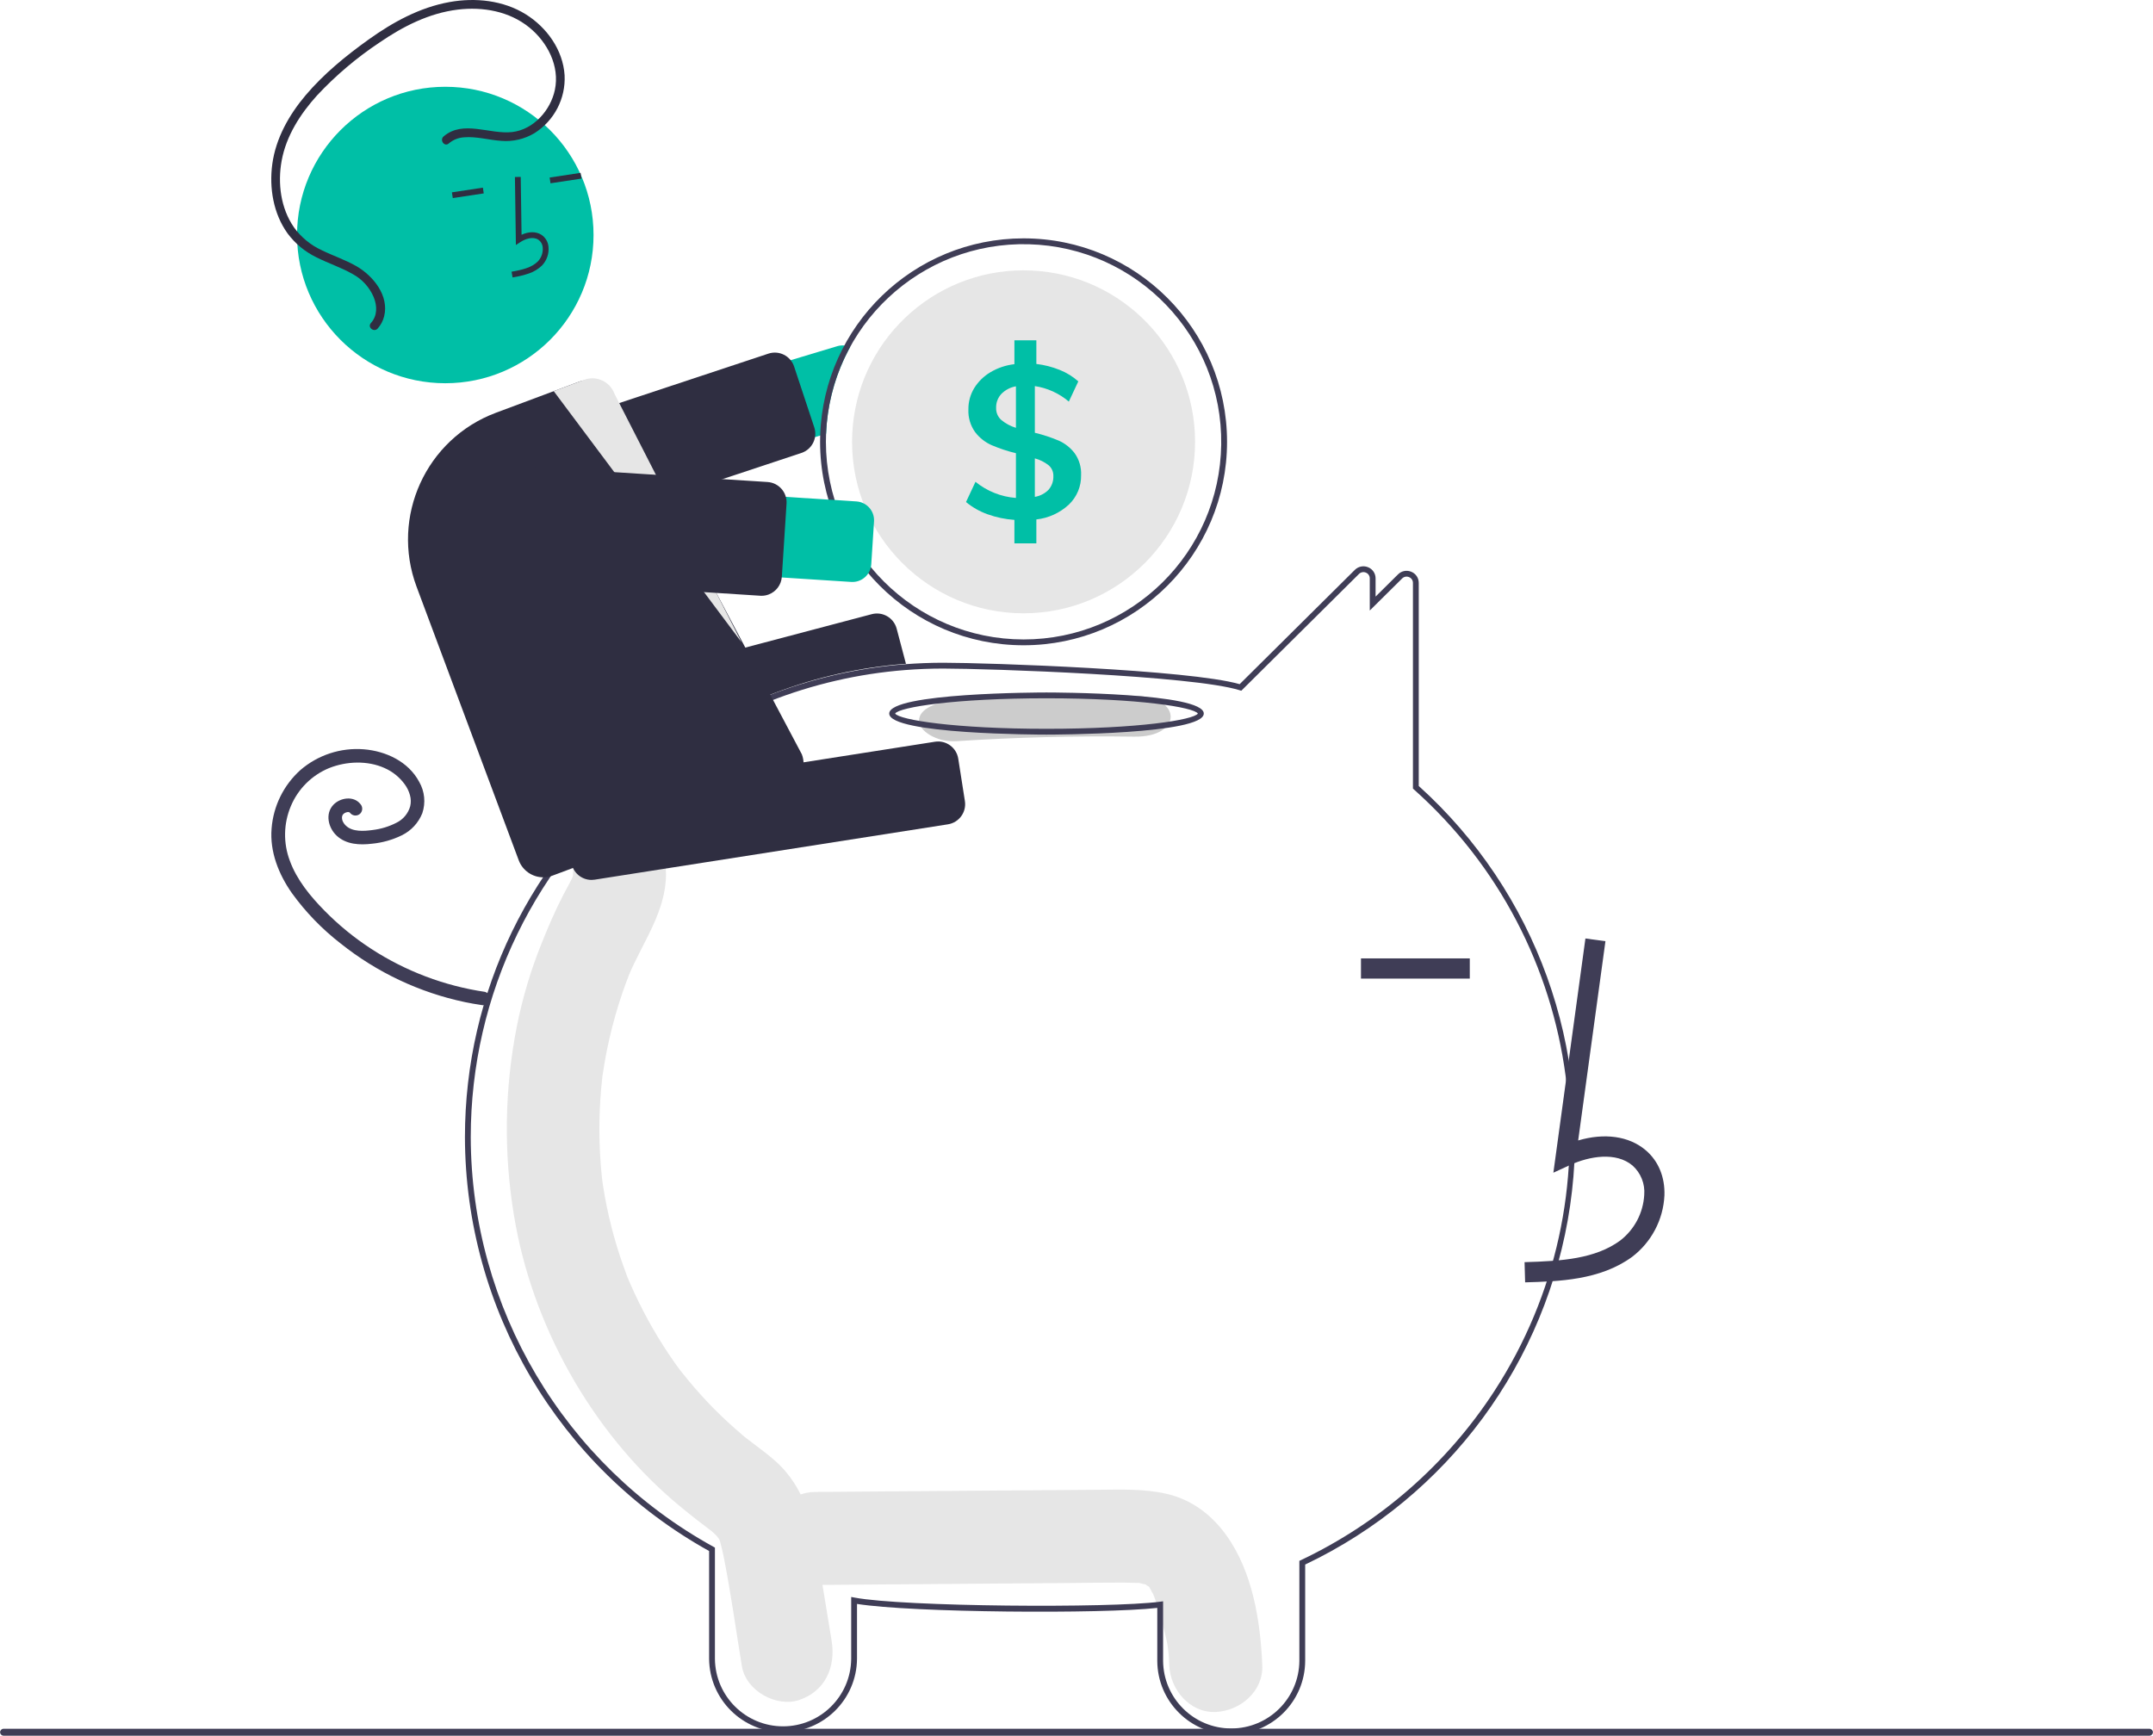
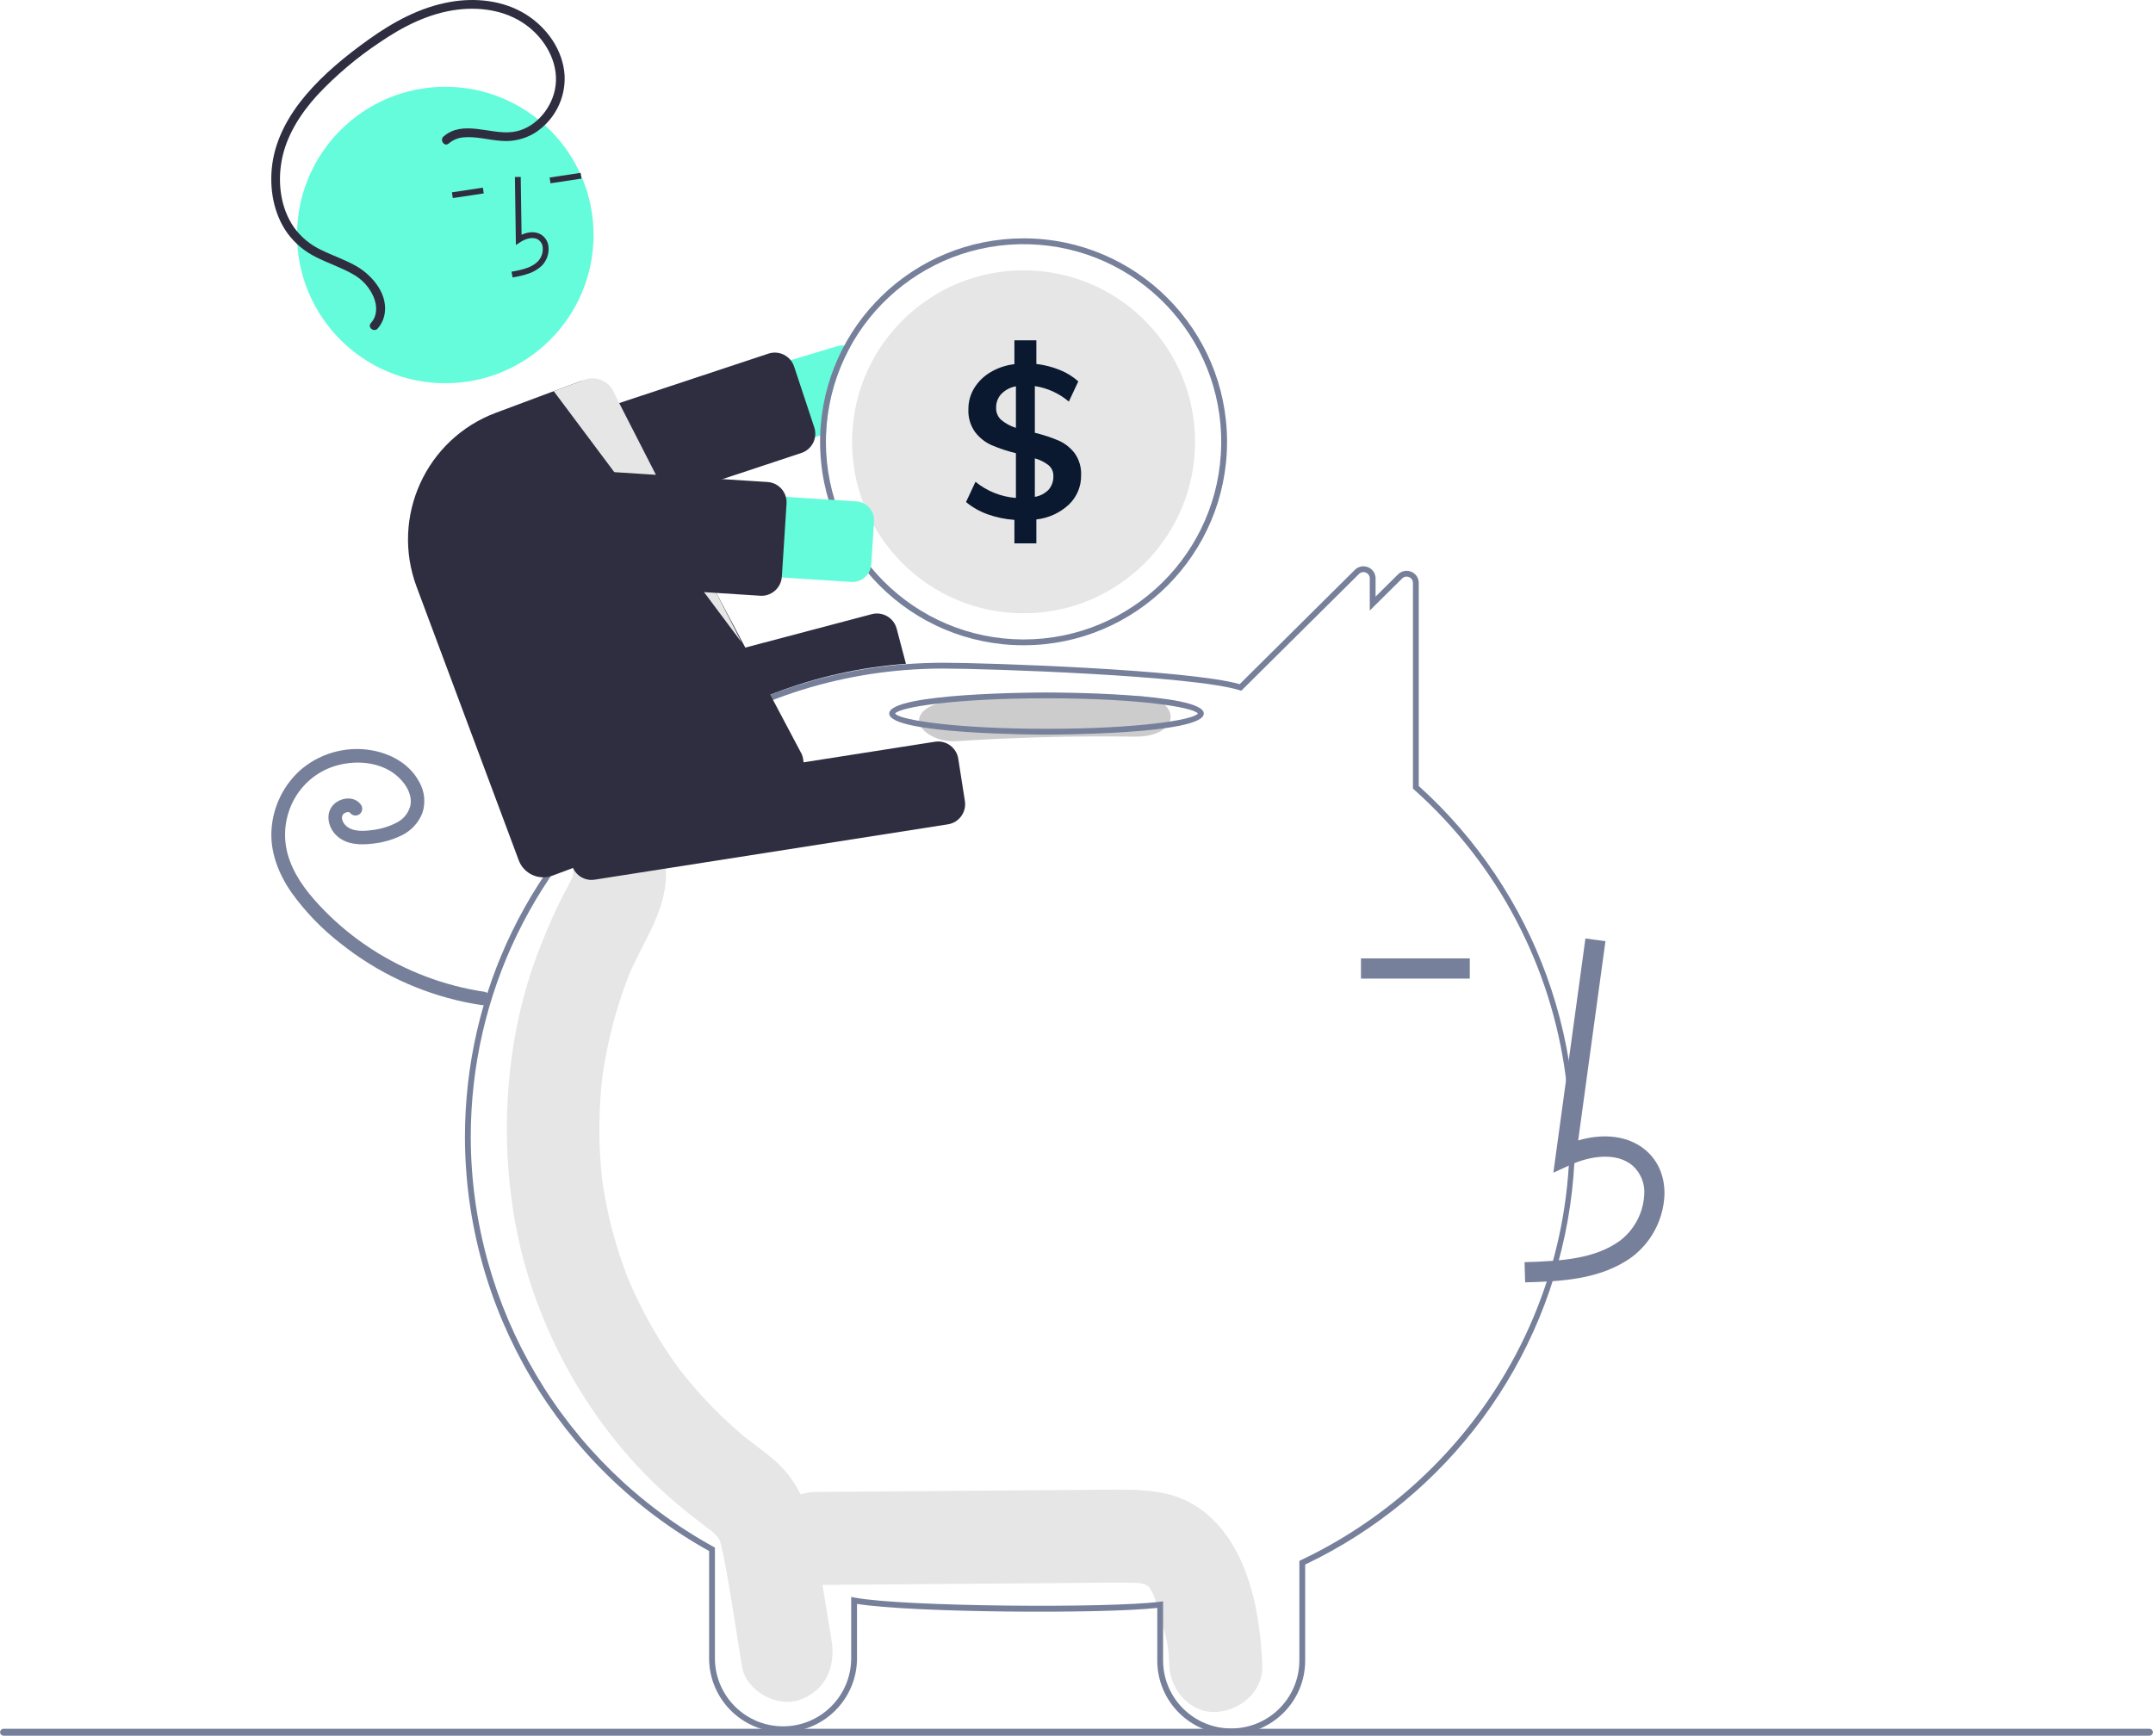
<svg xmlns="http://www.w3.org/2000/svg" id="b5c524f0-66c4-4225-a3aa-c25cef687e0c" data-name="Layer 1" width="740.675" height="597.175" viewBox="0 0 740.675 597.175">
  <path d="M651.612,679.719c-5.122-7.172-12.055-12.419-20.771-14.383-7.601-1.713-15.416-1.421-23.142-1.361l-97.692.753c-8.367.065-16.389,7.313-16,16,.386,8.614,7.032,16.069,16,16q42.926-.331,85.851-.662c6.747-.052,13.497-.174,20.244-.152,1.515.005,3.024.085,4.538.102.367.004.631.001.818-.007.047.014.086.027.147.044.79.217,1.6.366,2.394.572-.278.008.515.503.914.671.055.108.171.299.366.595.272.51,1.077,2.059,1.11,2.01a71.762,71.762,0,0,1,2.987,9.393c1.859,7.047,2.268,8.52,2.536,15.132.338,8.352,7.117,16.398,16,16,8.379-.375,16.363-7.042,16-16C663.3,709.333,660.651,692.377,651.612,679.719Z" transform="translate(-229.6623 -151.4124)" fill="#e6e6e6" />
  <path d="M515.749,715.825c-1.835-11.12-3.635-22.246-5.505-33.36-1.898-11.274-5.774-21.598-14.548-28.997-2.344-1.977-4.775-3.823-7.216-5.663-.858-.647-1.715-1.295-2.563-1.956-.051-.04-.083-.064-.127-.099-.093-.08-.205-.176-.355-.303-3.657-3.095-7.19-6.327-10.556-9.763q-4.483-4.577-8.575-9.545-1.022-1.241-2.019-2.504c-.114-.145-.729-.94-1.135-1.459-.377-.519-1.066-1.457-1.182-1.621q-1.164-1.646-2.286-3.322a156.126,156.126,0,0,1-13.187-24.115q-.547-1.251-1.068-2.517c-.093-.258-.214-.588-.374-1.029-.741-2.038-1.481-4.074-2.159-6.137q-2.16-6.571-3.714-13.336-.768-3.34-1.383-6.715-.317-1.735-.593-3.478c-.03-.193-.21-1.446-.316-2.154-.078-.712-.224-1.972-.243-2.166q-.176-1.756-.312-3.516-.307-3.96-.415-7.933-.185-7.061.253-14.122c.166-2.645.402-5.282.693-7.915.018-.162.031-.29.044-.406.018-.118.038-.251.062-.417.215-1.455.442-2.908.695-4.356a159.294,159.294,0,0,1,3.739-16.313q1.088-3.809,2.363-7.555.568-1.663,1.173-3.314c-.026.071,1.182-3.016,1.198-3.119,4.795-11.329,12.638-21.657,12.648-34.526.007-8.713-7.364-17.06-16-16.657a16.625,16.625,0,0,0-16,16.657c0,.196-.001.363-.001.525-.081.271-.148.498-.208.698-.935,2.032-2.081,3.963-3.107,5.944-2.811,5.423-5.209,11.025-7.488,16.708a159.825,159.825,0,0,0-8.529,28.628,182.098,182.098,0,0,0-.968,65.04c6.204,37.813,26.662,74.009,55.103,98.339,2.468,2.111,4.997,4.152,7.549,6.151,1.056.827,2.121,1.639,3.191,2.446.506.381,2.602,2.034,1.68,1.233,1.982,1.692,2.817,2.543,3.326,3.789.074.288.174.678.311,1.211.359,1.405.7,2.808.983,4.233,2.476,12.451,4.196,25.112,6.264,37.644,1.421,8.611,12.022,14.215,19.682,11.634C513.49,733.312,517.272,725.051,515.749,715.825Z" transform="translate(-229.6623 -151.4124)" fill="#e6e6e6" />
-   <path d="M653.23,748.12a25.374,25.374,0,0,1-25.44-25.25V704.619c-19.109,2.139-84.543,1.644-103.3-1.37v18.892a25.441,25.441,0,0,1-50.88,0v-37.092a163.307,163.307,0,0,1-84-142.388c0-49.83,22.583-96.314,61.959-127.534a164.075,164.075,0,0,1,89.323-35.173c4.427-.347,8.881-.523,13.239-.523,15.352,0,84.619,2.372,101.998,7.372L695.756,347.48a4.16,4.16,0,0,1,4.55-.907,4.1,4.1,0,0,1,2.584,3.847v6.252l7.716-7.642a4.151,4.151,0,0,1,4.546-.908,4.102,4.102,0,0,1,2.587,3.848v69.865a162.759,162.759,0,0,1-39.07,267.866v33.169A25.374,25.374,0,0,1,653.23,748.12ZM629.79,702.351v20.52a23.441,23.441,0,0,0,46.88,0V688.438l.571-.271a162.456,162.456,0,0,0,66.531-58.182,160.325,160.325,0,0,0-27.699-206.96l-.332-.298V351.97a2.103,2.103,0,0,0-1.342-1.996,2.149,2.149,0,0,0-2.381.473l-11.127,11.021V350.42a2.103,2.103,0,0,0-1.342-1.996,2.154,2.154,0,0,0-2.385.477l-40.476,40.164-.575-.18c-16.156-5.057-86.513-7.454-101.982-7.454-4.306,0-8.707.174-13.082.517a162.075,162.075,0,0,0-88.237,34.746c-38.895,30.838-61.202,76.751-61.202,125.967A161.315,161.315,0,0,0,475.094,683.585l.516.286v38.27a23.441,23.441,0,0,0,46.88,0V700.854l1.185.223c16.856,3.171,87.832,3.671,104.985,1.421Z" transform="translate(-229.6623 -151.4124)" fill="#3f3d56" />
-   <path d="M517.66,270.53,406.92,303.81a13.882,13.882,0,0,0,7.99,26.59l96.91-29.13,2.03-.61a67.517,67.517,0,0,1,8.29-29.86,6.165,6.165,0,0,0-2-.52A6.367,6.367,0,0,0,517.66,270.53Z" transform="translate(-229.6623 -151.4124)" fill="#00bfa6" />
+   <path d="M653.23,748.12a25.374,25.374,0,0,1-25.44-25.25V704.619c-19.109,2.139-84.543,1.644-103.3-1.37v18.892a25.441,25.441,0,0,1-50.88,0v-37.092a163.307,163.307,0,0,1-84-142.388c0-49.83,22.583-96.314,61.959-127.534a164.075,164.075,0,0,1,89.323-35.173c4.427-.347,8.881-.523,13.239-.523,15.352,0,84.619,2.372,101.998,7.372L695.756,347.48a4.16,4.16,0,0,1,4.55-.907,4.1,4.1,0,0,1,2.584,3.847v6.252l7.716-7.642a4.151,4.151,0,0,1,4.546-.908,4.102,4.102,0,0,1,2.587,3.848v69.865a162.759,162.759,0,0,1-39.07,267.866v33.169A25.374,25.374,0,0,1,653.23,748.12ZM629.79,702.351v20.52a23.441,23.441,0,0,0,46.88,0V688.438l.571-.271a162.456,162.456,0,0,0,66.531-58.182,160.325,160.325,0,0,0-27.699-206.96l-.332-.298V351.97a2.103,2.103,0,0,0-1.342-1.996,2.149,2.149,0,0,0-2.381.473l-11.127,11.021V350.42a2.103,2.103,0,0,0-1.342-1.996,2.154,2.154,0,0,0-2.385.477l-40.476,40.164-.575-.18c-16.156-5.057-86.513-7.454-101.982-7.454-4.306,0-8.707.174-13.082.517a162.075,162.075,0,0,0-88.237,34.746c-38.895,30.838-61.202,76.751-61.202,125.967A161.315,161.315,0,0,0,475.094,683.585l.516.286v38.27a23.441,23.441,0,0,0,46.88,0V700.854l1.185.223c16.856,3.171,87.832,3.671,104.985,1.421Z" transform="translate(-229.6623 -151.4124)" fill="#77809A" />
+   <path d="M517.66,270.53,406.92,303.81a13.882,13.882,0,0,0,7.99,26.59l96.91-29.13,2.03-.61a67.517,67.517,0,0,1,8.29-29.86,6.165,6.165,0,0,0-2-.52A6.367,6.367,0,0,0,517.66,270.53Z" transform="translate(-229.6623 -151.4124)" fill="#64fcda" />
  <path d="M412.995,337.495a7.013,7.013,0,0,1-6.638-4.801l-6.925-20.896a6.999,6.999,0,0,1,4.443-8.847l90.131-29.87a7,7,0,0,1,8.847,4.442l6.925,20.896a6.976,6.976,0,0,1-4.193,8.759q-.125.047-.252.088l-90.129,29.869A7.003,7.003,0,0,1,412.995,337.495Z" transform="translate(-229.6623 -151.4124)" fill="#2f2e41" />
-   <path d="M581.79,233.42a70.031,70.031,0,0,0-69.97,67.85c-.02.71-.03,1.43-.03,2.15a70,70,0,1,0,70-70Zm0,138a68.071,68.071,0,0,1-68-68q0-1.395.06-2.76A67.998,67.998,0,1,1,581.79,371.42Z" transform="translate(-229.6623 -151.4124)" fill="#3f3d56" />
+   <path d="M581.79,233.42a70.031,70.031,0,0,0-69.97,67.85c-.02.71-.03,1.43-.03,2.15a70,70,0,1,0,70-70Zm0,138a68.071,68.071,0,0,1-68-68q0-1.395.06-2.76A67.998,67.998,0,1,1,581.79,371.42Z" transform="translate(-229.6623 -151.4124)" fill="#77809A" />
  <path d="M640.79,303.42a59,59,0,0,1-118,0c0-1.87.09-3.71.26-5.53A59,59,0,0,1,640.79,303.42Z" transform="translate(-229.6623 -151.4124)" fill="#e6e6e6" />
-   <path d="M599.36,307.34a14.048,14.048,0,0,0-5.47-4.33,53.139,53.139,0,0,0-8.22-2.7V284.25a23.396,23.396,0,0,1,11.69,5.33l3.26-6.95a21.561,21.561,0,0,0-6.36-3.93,31.259,31.259,0,0,0-8.07-2.07v-8.14h-7.55v8.22a20.672,20.672,0,0,0-8.25,2.77,16.399,16.399,0,0,0-5.59,5.48,13.771,13.771,0,0,0-1.99,7.29,12.463,12.463,0,0,0,2.29,7.8,14.51,14.51,0,0,0,5.7,4.52,52.692,52.692,0,0,0,8.36,2.77v15.39A24.988,24.988,0,0,1,565.25,317.18l-3.26,6.96a24.58,24.58,0,0,0,7.44,4.22,34.161,34.161,0,0,0,9.21,1.92v8.07h7.55v-8.22a19.538,19.538,0,0,0,11.21-5.14,13.59,13.59,0,0,0,4.18-10.1A12.055,12.055,0,0,0,599.36,307.34Zm-20.2-8.73a14.499,14.499,0,0,1-5.03-2.7,5.32,5.32,0,0,1-1.78-4.18,6.726,6.726,0,0,1,1.82-4.81,9.202,9.202,0,0,1,4.99-2.59Zm11.25,21.28a8.557,8.557,0,0,1-4.74,2.47V309.12a13.24,13.24,0,0,1,4.74,2.37,4.658,4.658,0,0,1,1.63,3.7A6.804,6.804,0,0,1,590.41,319.89Z" transform="translate(-229.6623 -151.4124)" fill="#00bfa6" />
+   <path d="M599.36,307.34a14.048,14.048,0,0,0-5.47-4.33,53.139,53.139,0,0,0-8.22-2.7V284.25a23.396,23.396,0,0,1,11.69,5.33l3.26-6.95a21.561,21.561,0,0,0-6.36-3.93,31.259,31.259,0,0,0-8.07-2.07v-8.14h-7.55v8.22a20.672,20.672,0,0,0-8.25,2.77,16.399,16.399,0,0,0-5.59,5.48,13.771,13.771,0,0,0-1.99,7.29,12.463,12.463,0,0,0,2.29,7.8,14.51,14.51,0,0,0,5.7,4.52,52.692,52.692,0,0,0,8.36,2.77v15.39A24.988,24.988,0,0,1,565.25,317.18l-3.26,6.96a24.58,24.58,0,0,0,7.44,4.22,34.161,34.161,0,0,0,9.21,1.92v8.07h7.55v-8.22a19.538,19.538,0,0,0,11.21-5.14,13.59,13.59,0,0,0,4.18-10.1A12.055,12.055,0,0,0,599.36,307.34Zm-20.2-8.73a14.499,14.499,0,0,1-5.03-2.7,5.32,5.32,0,0,1-1.78-4.18,6.726,6.726,0,0,1,1.82-4.81,9.202,9.202,0,0,1,4.99-2.59Zm11.25,21.28a8.557,8.557,0,0,1-4.74,2.47V309.12a13.24,13.24,0,0,1,4.74,2.37,4.658,4.658,0,0,1,1.63,3.7A6.804,6.804,0,0,1,590.41,319.89Z" transform="translate(-229.6623 -151.4124)" fill="#0A192F" />
  <path d="M416.209,422.184a7.023,7.023,0,0,1-6.775-5.216l-3.77-14.27a7.004,7.004,0,0,1,4.975-8.551l118.941-31.43a7.015,7.015,0,0,1,8.551,4.985l3.194,12.09-.598.046a160.163,160.163,0,0,0-84.108,31.871l-.173.084-38.46,10.16A6.963,6.963,0,0,1,416.209,422.184Z" transform="translate(-229.6623 -151.4124)" fill="#2f2e41" />
-   <path d="M396.51,492.671a98.108,98.108,0,0,1-39.122-14.792A95.527,95.527,0,0,1,341.214,464.65c-4.828-4.924-9.447-10.521-11.838-17.079a25.299,25.299,0,0,1,.331-18.769,24.334,24.334,0,0,1,13.169-13.126c5.99-2.389,13.226-2.644,19.055-.028a17.089,17.089,0,0,1,6.964,5.606,11.435,11.435,0,0,1,1.81,3.758,7.674,7.674,0,0,1,.09,3.759,9.016,9.016,0,0,1-4.774,5.723,24.068,24.068,0,0,1-8.152,2.486c-2.86.39-6.969.745-9.268-1.551a4.669,4.669,0,0,1-1.093-1.611,3.114,3.114,0,0,1-.172-1.458c-.034.217.139-.472.129-.445-.036.102-.194.35.03-.031a3.397,3.397,0,0,1,.233-.363c-.076.098-.243.262.055-.019a1.962,1.962,0,0,1,.914-.564c.138-.04.279-.072.418-.11.353-.096-.352.005.009-.006.139-.004.28-.001.419-.007.354-.016-.349-.097-.01-.011.132.033.262.065.392.106.282.089-.2-.207-.009.014.224.259-.235-.252.019-.001a4.624,4.624,0,0,1,.358.394,2.359,2.359,0,0,0,3.315,0,2.399,2.399,0,0,0,0-3.315c-2.311-2.865-6.877-2.157-9.215.264-2.982,3.088-1.801,7.983,1.1,10.678,3.284,3.051,7.934,3.263,12.158,2.751a29.817,29.817,0,0,0,10.269-2.902,14.398,14.398,0,0,0,7.024-7.588,13.174,13.174,0,0,0-1.056-10.769c-3.729-7.011-11.452-10.606-19.084-11.228a29.812,29.812,0,0,0-21.819,7.163,30.154,30.154,0,0,0-9.888,20.075c-.666,7.996,2.436,15.761,6.959,22.214a84.627,84.627,0,0,0,16.779,17.353,102.473,102.473,0,0,0,42.812,20.191q2.792.577,5.615.988a2.421,2.421,0,0,0,2.883-1.637,2.361,2.361,0,0,0-1.637-2.883Z" transform="translate(-229.6623 -151.4124)" fill="#3f3d56" />
+   <path d="M396.51,492.671a98.108,98.108,0,0,1-39.122-14.792A95.527,95.527,0,0,1,341.214,464.65c-4.828-4.924-9.447-10.521-11.838-17.079a25.299,25.299,0,0,1,.331-18.769,24.334,24.334,0,0,1,13.169-13.126c5.99-2.389,13.226-2.644,19.055-.028a17.089,17.089,0,0,1,6.964,5.606,11.435,11.435,0,0,1,1.81,3.758,7.674,7.674,0,0,1,.09,3.759,9.016,9.016,0,0,1-4.774,5.723,24.068,24.068,0,0,1-8.152,2.486c-2.86.39-6.969.745-9.268-1.551a4.669,4.669,0,0,1-1.093-1.611,3.114,3.114,0,0,1-.172-1.458c-.034.217.139-.472.129-.445-.036.102-.194.35.03-.031a3.397,3.397,0,0,1,.233-.363c-.076.098-.243.262.055-.019a1.962,1.962,0,0,1,.914-.564c.138-.04.279-.072.418-.11.353-.096-.352.005.009-.006.139-.004.28-.001.419-.007.354-.016-.349-.097-.01-.011.132.033.262.065.392.106.282.089-.2-.207-.009.014.224.259-.235-.252.019-.001a4.624,4.624,0,0,1,.358.394,2.359,2.359,0,0,0,3.315,0,2.399,2.399,0,0,0,0-3.315c-2.311-2.865-6.877-2.157-9.215.264-2.982,3.088-1.801,7.983,1.1,10.678,3.284,3.051,7.934,3.263,12.158,2.751a29.817,29.817,0,0,0,10.269-2.902,14.398,14.398,0,0,0,7.024-7.588,13.174,13.174,0,0,0-1.056-10.769c-3.729-7.011-11.452-10.606-19.084-11.228a29.812,29.812,0,0,0-21.819,7.163,30.154,30.154,0,0,0-9.888,20.075c-.666,7.996,2.436,15.761,6.959,22.214a84.627,84.627,0,0,0,16.779,17.353,102.473,102.473,0,0,0,42.812,20.191q2.792.577,5.615.988a2.421,2.421,0,0,0,2.883-1.637,2.361,2.361,0,0,0-1.637-2.883Z" transform="translate(-229.6623 -151.4124)" fill="#77809A" />
  <path d="M619.895,390.794q-30.663-.433-61.133,1.556c-6.943.453-12.951,2.907-12.951,7.032,0,3.449,5.96,7.489,12.951,7.032q30.454-1.989,61.133-1.556C636.569,405.094,636.559,391.029,619.895,390.794Z" transform="translate(-229.6623 -151.4124)" fill="#ccc" />
-   <path d="M589.682,404.162c-2.209,0-54.106-.083-54.106-7.251,0-7.168,51.896-7.25,54.106-7.25s54.106.083,54.106,7.25C643.787,404.079,591.891,404.162,589.682,404.162Zm-52.076-7.251c1.42,2.173,20.496,5.251,52.076,5.251s50.656-3.078,52.076-5.251c-1.42-2.173-20.496-5.25-52.076-5.25S539.025,394.738,537.605,396.911Z" transform="translate(-229.6623 -151.4124)" fill="#3f3d56" />
-   <path d="M754.336,592.612c11.488-.319,25.786-.718,36.801-8.764a28.262,28.262,0,0,0,11.121-21.103c.225-6.355-2.071-11.901-6.465-15.614-5.753-4.861-14.154-6.002-23.207-3.341l9.38-68.548-6.886-.943L764.052,554.885l5.75-2.639c6.666-3.058,15.817-4.614,21.504.192a12.215,12.215,0,0,1,4.006,10.062,21.361,21.361,0,0,1-8.275,15.735c-8.572,6.261-19.969,7.069-32.895,7.43Z" transform="translate(-229.6623 -151.4124)" fill="#3f3d56" />
-   <rect x="468.203" y="329.741" width="37.432" height="6.95" fill="#3f3d56" />
+   <path d="M589.682,404.162c-2.209,0-54.106-.083-54.106-7.251,0-7.168,51.896-7.25,54.106-7.25s54.106.083,54.106,7.25C643.787,404.079,591.891,404.162,589.682,404.162Zm-52.076-7.251c1.42,2.173,20.496,5.251,52.076,5.251s50.656-3.078,52.076-5.251c-1.42-2.173-20.496-5.25-52.076-5.25S539.025,394.738,537.605,396.911Z" transform="translate(-229.6623 -151.4124)" fill="#77809A" />
+   <path d="M754.336,592.612c11.488-.319,25.786-.718,36.801-8.764a28.262,28.262,0,0,0,11.121-21.103c.225-6.355-2.071-11.901-6.465-15.614-5.753-4.861-14.154-6.002-23.207-3.341l9.38-68.548-6.886-.943L764.052,554.885l5.75-2.639c6.666-3.058,15.817-4.614,21.504.192a12.215,12.215,0,0,1,4.006,10.062,21.361,21.361,0,0,1-8.275,15.735c-8.572,6.261-19.969,7.069-32.895,7.43Z" transform="translate(-229.6623 -151.4124)" fill="#77809A" />
+   <rect x="468.203" y="329.741" width="37.432" height="6.95" fill="#77809A" />
  <path d="M433.148,454.15a7.012,7.012,0,0,1-6.904-5.917L423.959,433.651a7.008,7.008,0,0,1,5.832-8L551.322,406.609a7.007,7.007,0,0,1,7.999,5.832l2.285,14.582a7.007,7.007,0,0,1-5.832,8l-121.531,19.042A7.096,7.096,0,0,1,433.148,454.15Z" transform="translate(-229.6623 -151.4124)" fill="#2f2e41" />
-   <circle cx="153.189" cy="80.855" r="51" fill="#00bfa6" />
+   <circle cx="153.189" cy="80.855" r="51" fill="#64fcda" />
  <path d="M411.727,245.463a12.095,12.095,0,0,0,4.367-2.676,8.133,8.133,0,0,0,2.255-6.483,5.472,5.472,0,0,0-2.512-4.164c-1.846-1.135-4.285-1.092-6.747.049l-.284-19.908-2.0.028.334,23.404,1.522-.998c1.765-1.156,4.302-1.994,6.127-.872a3.514,3.514,0,0,1,1.573,2.69,6.146,6.146,0,0,1-1.676,4.834c-2.168,2.151-5.377,2.872-9.039,3.531l.354,1.968A32.963,32.963,0,0,0,411.727,245.463Z" transform="translate(-229.6623 -151.4124)" fill="#2f2e41" />
  <rect x="418.838" y="211.679" width="10.772" height="2" transform="translate(-256.7253 -85.49311) rotate(-8.61162)" fill="#2f2e41" />
  <rect x="385.221" y="216.769" width="10.772" height="2" transform="translate(-257.8664 -90.46937) rotate(-8.61162)" fill="#2f2e41" />
  <path d="M416.555,453.258a9.03,9.03,0,0,1-8.434-5.855L372.957,353.235a46.532,46.532,0,0,1,27.284-59.802L428.833,282.756a8.958,8.958,0,0,1,6.878.239,8.832,8.832,0,0,1,4.675,4.986L505.523,410.964a9.002,9.002,0,0,1-5.257,11.638L419.7,452.687A8.976,8.976,0,0,1,416.555,453.258Z" transform="translate(-229.6623 -151.4124)" fill="#2f2e41" />
  <path d="M420.158,285.995l64.629,86.426L441.056,286.902a8.079,8.079,0,0,0-10.349-4.846Z" transform="translate(-229.6623 -151.4124)" fill="#e6e6e6" />
-   <path d="M522.49,351.63l-115.395-7.433a13.879,13.879,0,1,1,1.784-27.701l115.395,7.433a6.499,6.499,0,0,1,6.069,6.904l-.949,14.729a6.501,6.501,0,0,1-6.905,6.069Z" transform="translate(-229.6623 -151.4124)" fill="#00bfa6" />
+   <path d="M522.49,351.63l-115.395-7.433a13.879,13.879,0,1,1,1.784-27.701l115.395,7.433a6.499,6.499,0,0,1,6.069,6.904l-.949,14.729a6.501,6.501,0,0,1-6.905,6.069Z" transform="translate(-229.6623 -151.4124)" fill="#64fcda" />
  <path d="M491.655,356.395q-.229,0-.458-.015h-0l-94.756-6.104a6.999,6.999,0,0,1-6.536-7.435l1.62-25.158a7,7,0,0,1,7.436-6.535l94.756,6.103a7.008,7.008,0,0,1,6.535,7.435l-1.62,25.159a7.019,7.019,0,0,1-4.546,6.111A6.926,6.926,0,0,1,491.655,356.395Z" transform="translate(-229.6623 -151.4124)" fill="#2f2e41" />
  <path d="M382.267,198.353c6.709-5.77,15.923-.608,23.617-1.512,7.361-.865,13.174-7.468,14.659-14.482,1.732-8.184-2.516-16.383-8.777-21.486-6.857-5.589-15.952-7.193-24.57-6.159-9.878,1.185-18.911,5.789-27.017,11.359a121.85,121.85,0,0,0-21.442,18.169c-5.751,6.352-10.624,13.923-12.18,22.47-1.414,7.768-.334,16.375,4.258,22.955a24.205,24.205,0,0,0,9.474,7.805c3.937,1.933,8.138,3.316,11.952,5.502,5.768,3.305,11.374,10.159,9.567,17.291a9.793,9.793,0,0,1-2.226,4.19c-1.291,1.433-3.619-.461-2.325-1.897,2.273-2.523,2.183-5.888.972-8.9a16.272,16.272,0,0,0-7.233-7.954c-3.993-2.283-8.401-3.692-12.494-5.772a27.023,27.023,0,0,1-9.911-8.214c-4.898-6.807-6.363-15.666-5.253-23.861,1.202-8.868,5.759-16.927,11.471-23.68,6.216-7.349,13.852-13.571,21.652-19.159,8.37-5.997,17.617-11.067,27.85-12.9,8.87-1.59,18.485-.611,26.241,4.223,7.24,4.512,12.792,12.274,13.344,20.947a22.235,22.235,0,0,1-10.376,19.942,19.101,19.101,0,0,1-11.41,2.643c-4.262-.273-8.527-1.578-12.816-1.215a8.941,8.941,0,0,0-5.268,2.128c-1.466,1.261-3.213-1.181-1.759-2.431Z" transform="translate(-229.6623 -151.4124)" fill="#2f2e41" />
-   <path d="M969.147,748.588H230.853a1.191,1.191,0,0,1,0-2.381H969.147a1.191,1.191,0,0,1,0,2.381Z" transform="translate(-229.6623 -151.4124)" fill="#3f3d56" />
+   <path d="M969.147,748.588H230.853a1.191,1.191,0,0,1,0-2.381H969.147a1.191,1.191,0,0,1,0,2.381Z" transform="translate(-229.6623 -151.4124)" fill="#77809A" />
</svg>
